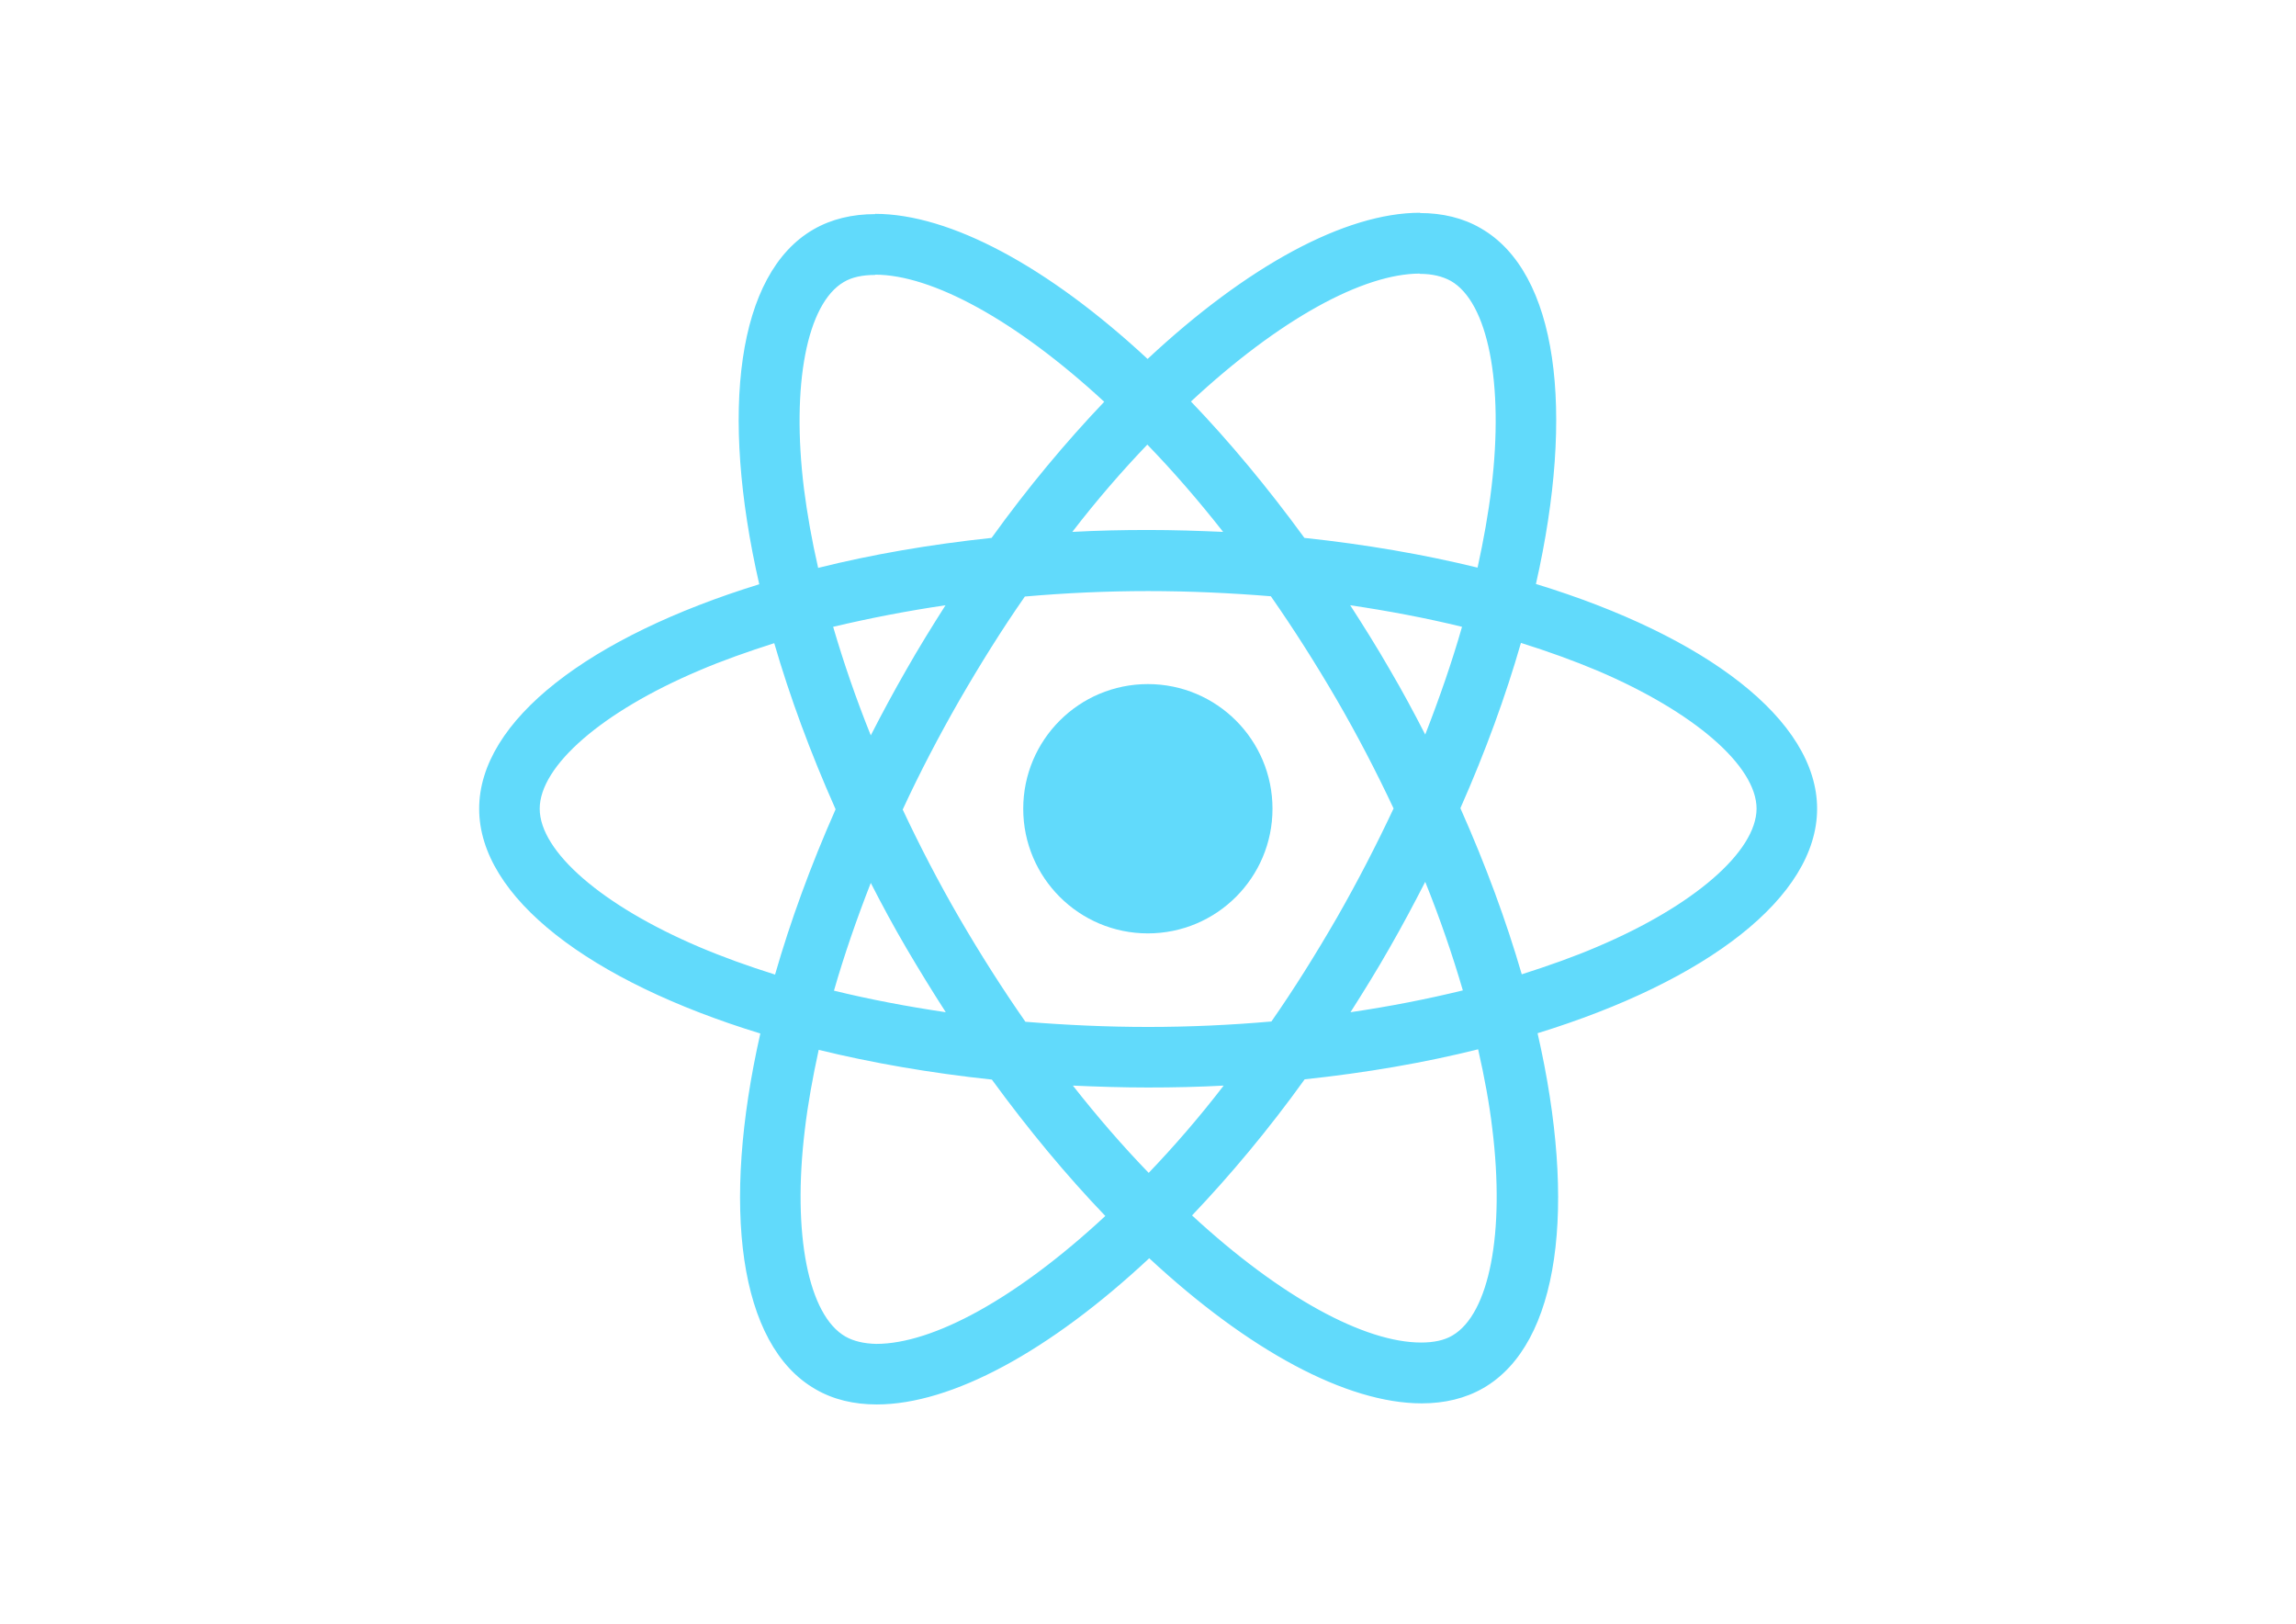
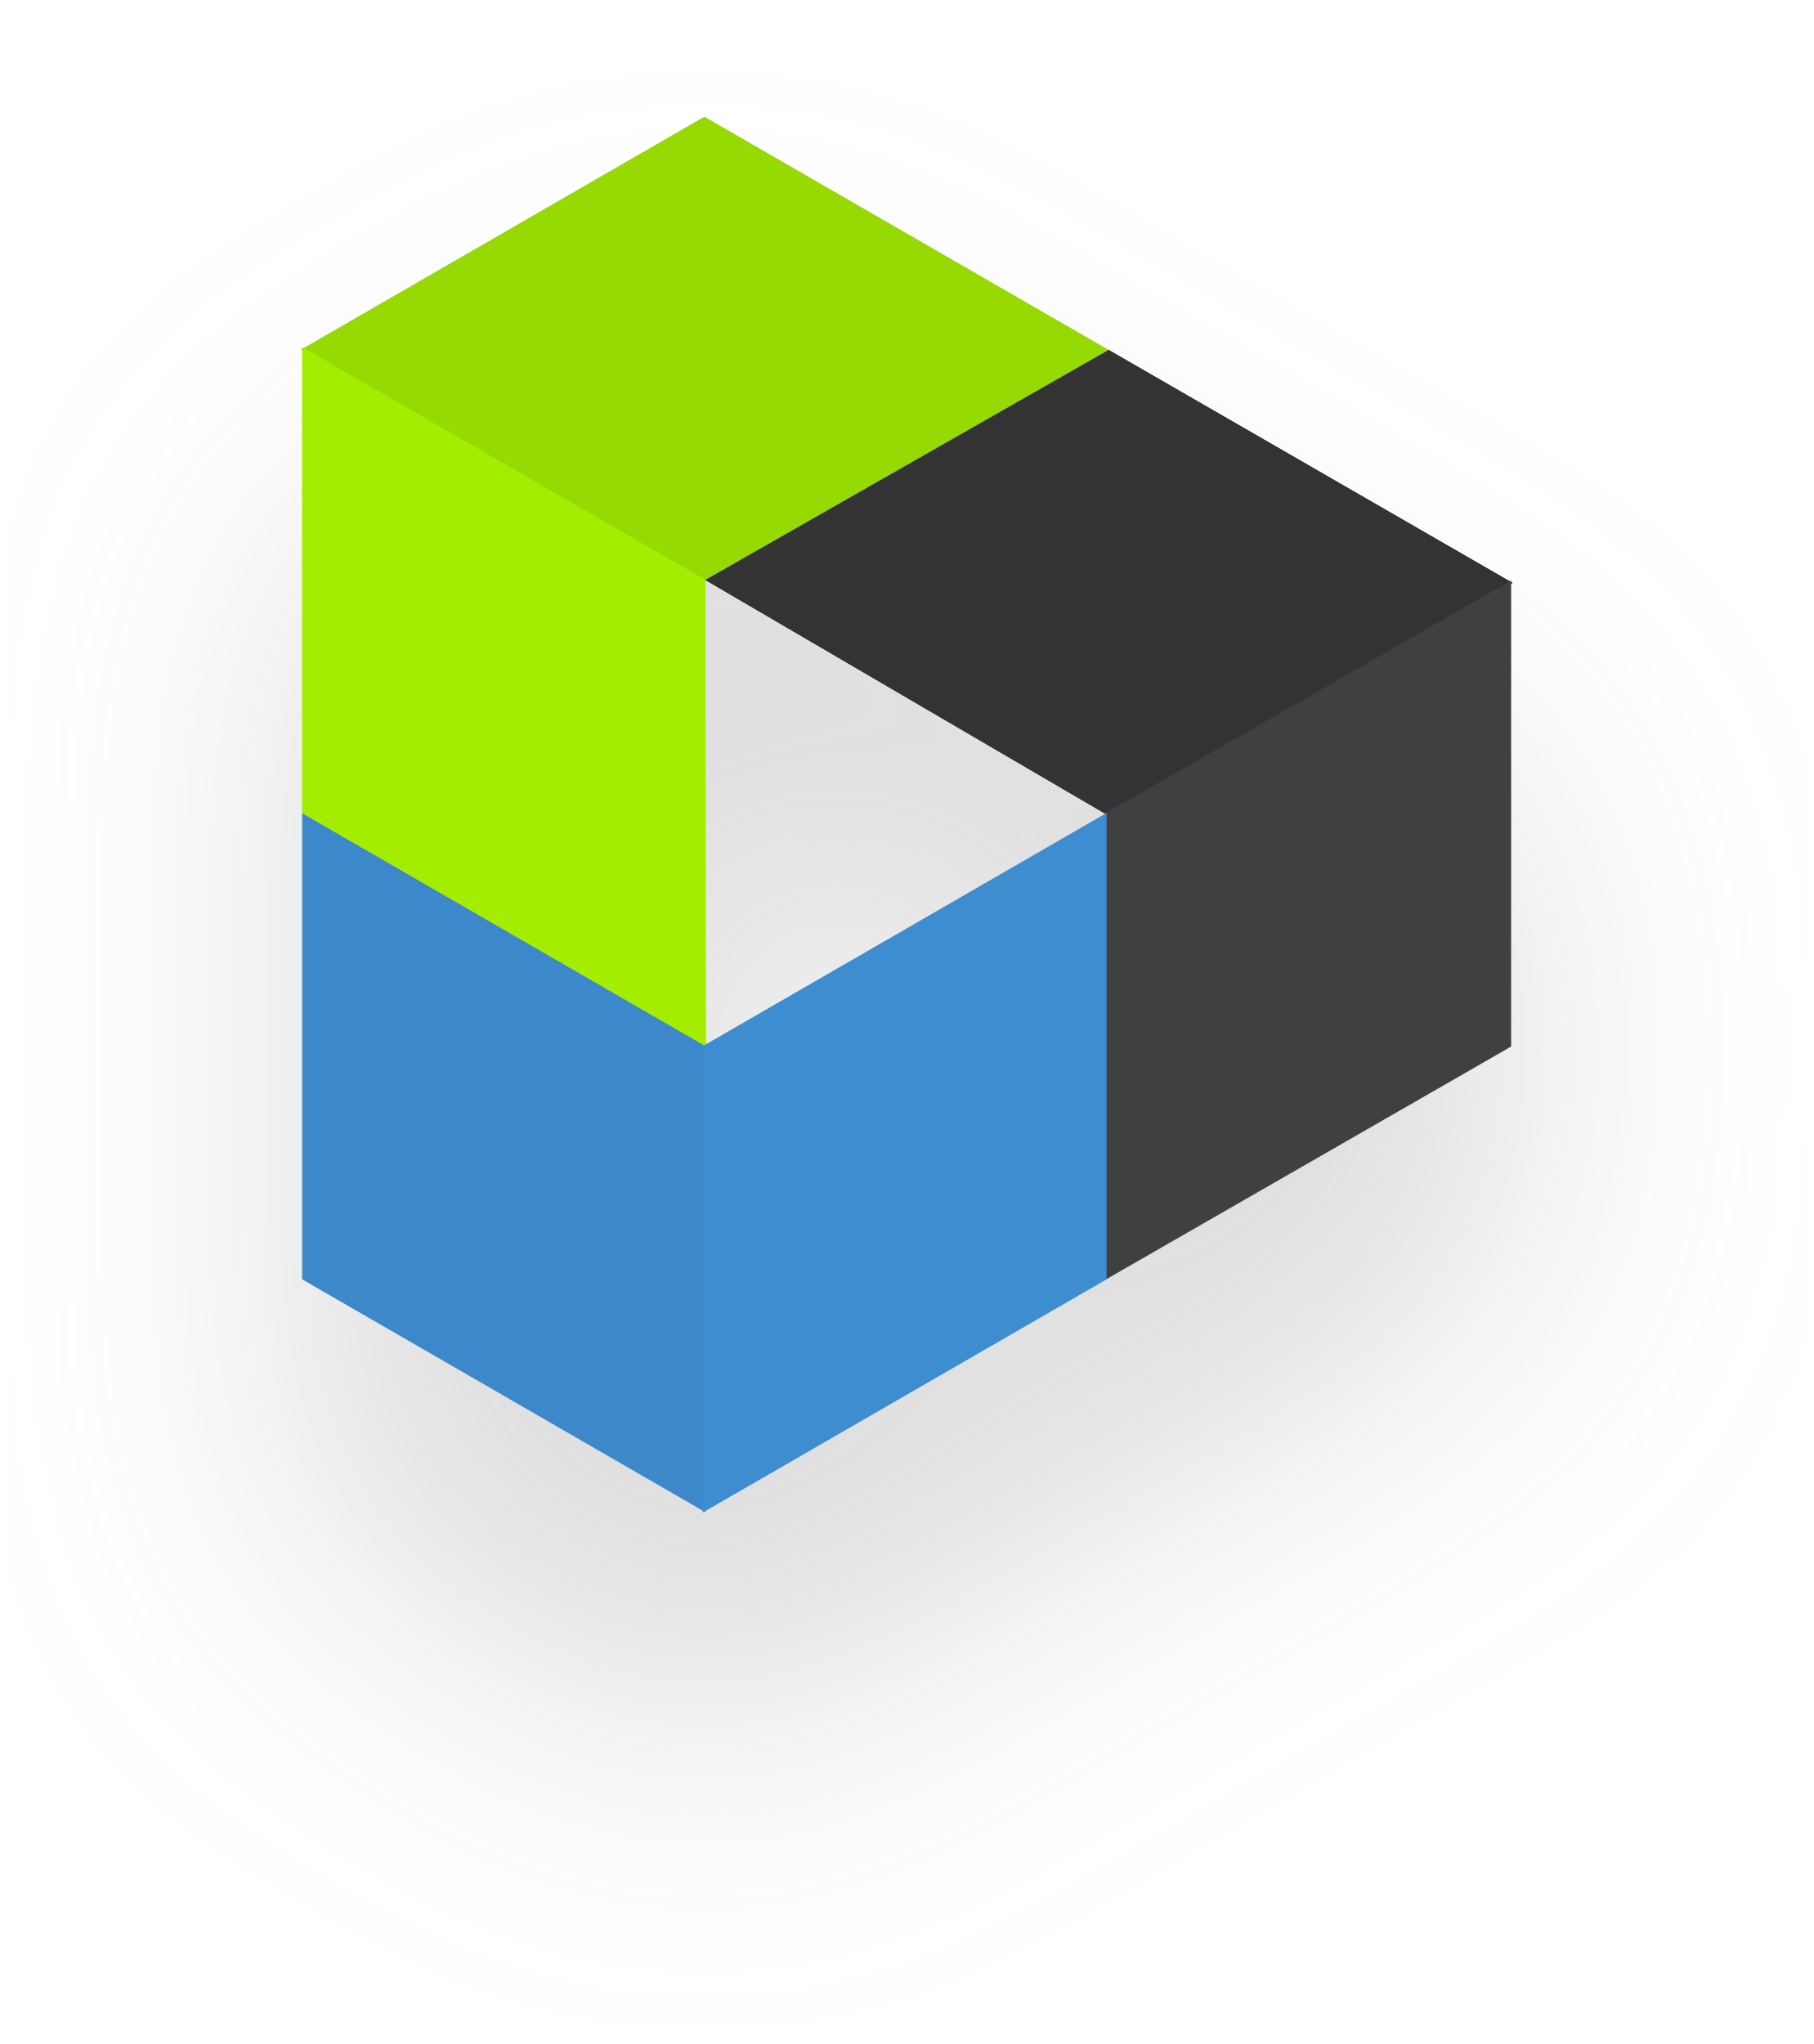
- <svg xmlns="http://www.w3.org/2000/svg" viewBox="0 0 841.9 595.3">
-   <g fill="#61DAFB">
-     <path d="M666.3 296.5c0-32.5-40.7-63.3-103.1-82.4 14.4-63.6 8-114.2-20.2-130.4-6.5-3.8-14.1-5.6-22.4-5.6v22.3c4.6 0 8.3.9 11.4 2.6 13.6 7.8 19.5 37.5 14.9 75.7-1.1 9.4-2.9 19.3-5.1 29.4-19.6-4.8-41-8.5-63.5-10.9-13.5-18.5-27.5-35.3-41.6-50 32.6-30.3 63.2-46.9 84-46.9V78c-27.5 0-63.5 19.6-99.9 53.6-36.4-33.8-72.4-53.2-99.9-53.2v22.3c20.7 0 51.4 16.5 84 46.6-14 14.7-28 31.4-41.3 49.9-22.6 2.4-44 6.1-63.6 11-2.3-10-4-19.7-5.2-29-4.7-38.2 1.1-67.9 14.6-75.8 3-1.8 6.9-2.6 11.5-2.6V78.5c-8.4 0-16 1.8-22.6 5.6-28.1 16.2-34.4 66.7-19.9 130.1-62.2 19.2-102.7 49.9-102.7 82.3 0 32.5 40.7 63.3 103.1 82.4-14.4 63.6-8 114.2 20.2 130.4 6.5 3.8 14.1 5.6 22.5 5.6 27.5 0 63.5-19.6 99.9-53.6 36.4 33.8 72.4 53.2 99.9 53.2 8.4 0 16-1.8 22.6-5.6 28.1-16.2 34.4-66.7 19.9-130.1 62-19.1 102.5-49.9 102.5-82.3zm-130.2-66.7c-3.7 12.9-8.3 26.2-13.5 39.5-4.1-8-8.4-16-13.1-24-4.6-8-9.5-15.8-14.4-23.4 14.2 2.1 27.9 4.7 41 7.9zm-45.8 106.5c-7.8 13.5-15.8 26.3-24.1 38.2-14.9 1.3-30 2-45.2 2-15.1 0-30.2-.7-45-1.9-8.3-11.9-16.4-24.6-24.2-38-7.6-13.1-14.5-26.4-20.8-39.8 6.2-13.4 13.2-26.8 20.7-39.9 7.8-13.5 15.8-26.3 24.1-38.2 14.9-1.3 30-2 45.2-2 15.1 0 30.2.7 45 1.9 8.3 11.9 16.4 24.6 24.2 38 7.6 13.1 14.5 26.4 20.8 39.8-6.3 13.4-13.2 26.8-20.7 39.9zm32.3-13c5.4 13.4 10 26.8 13.8 39.8-13.1 3.2-26.9 5.9-41.2 8 4.9-7.7 9.8-15.6 14.4-23.7 4.6-8 8.9-16.1 13-24.1zM421.2 430c-9.3-9.6-18.6-20.3-27.8-32 9 .4 18.2.7 27.5.7 9.4 0 18.7-.2 27.8-.7-9 11.7-18.3 22.4-27.5 32zm-74.4-58.9c-14.2-2.1-27.9-4.7-41-7.9 3.7-12.9 8.3-26.2 13.5-39.5 4.1 8 8.4 16 13.1 24 4.7 8 9.5 15.8 14.4 23.4zM420.7 163c9.3 9.6 18.6 20.3 27.8 32-9-.4-18.2-.7-27.5-.7-9.4 0-18.7.2-27.8.7 9-11.7 18.3-22.4 27.5-32zm-74 58.9c-4.9 7.7-9.8 15.6-14.4 23.7-4.6 8-8.9 16-13 24-5.4-13.4-10-26.8-13.8-39.8 13.1-3.1 26.9-5.8 41.2-7.9zm-90.5 125.2c-35.4-15.1-58.3-34.9-58.3-50.6 0-15.7 22.9-35.6 58.3-50.6 8.6-3.7 18-7 27.7-10.1 5.7 19.6 13.2 40 22.5 60.9-9.2 20.8-16.6 41.1-22.2 60.6-9.9-3.1-19.3-6.5-28-10.2zM310 490c-13.6-7.8-19.5-37.5-14.9-75.7 1.1-9.4 2.9-19.3 5.1-29.4 19.6 4.8 41 8.5 63.5 10.9 13.5 18.5 27.5 35.3 41.6 50-32.6 30.3-63.2 46.9-84 46.9-4.5-.1-8.3-1-11.3-2.7zm237.2-76.2c4.7 38.2-1.1 67.9-14.6 75.8-3 1.8-6.9 2.6-11.5 2.6-20.7 0-51.4-16.5-84-46.6 14-14.7 28-31.4 41.3-49.9 22.6-2.4 44-6.1 63.6-11 2.3 10.1 4.1 19.8 5.2 29.1zm38.5-66.7c-8.6 3.7-18 7-27.7 10.1-5.7-19.6-13.2-40-22.5-60.9 9.2-20.8 16.6-41.1 22.2-60.6 9.9 3.1 19.3 6.5 28.1 10.2 35.4 15.1 58.3 34.9 58.3 50.6-.1 15.7-23 35.6-58.4 50.6zM320.8 78.4z" />
-     <circle cx="420.9" cy="296.5" r="45.7" />
-     <path d="M520.5 78.1z" />
+ <svg xmlns="http://www.w3.org/2000/svg" width="307" height="346" viewBox="0 0 307 346" fill="none">
+   <g filter="url(#filter0_d_125_22)">
+     <path d="M119.248 19.749L50.924 59.196L119.425 98.183L187.708 59.24L119.248 19.749Z" fill="#97D902" />
+     <path d="M51.162 137.678L119.486 177.125L119.425 98.183L51.162 58.784L51.162 137.678Z" fill="#A5ED00" />
+     <path d="M51.162 137.678L119.486 177.125L119.425 98.183L51.162 58.784L51.162 137.678Z" fill="#A5ED00" />
+     <path d="M187.708 59.24L119.425 98.183L187.748 138.119L256.072 98.672L187.708 59.24Z" fill="#333333" />
+     <path d="M187.708 59.24L119.425 98.183L187.748 138.119L256.072 98.672L187.708 59.24Z" fill="#333333" />
+     <path d="M255.835 177.154L255.835 98.26L187.175 137.66L187.175 216.612L255.835 177.154Z" fill="#404040" />
+     <path d="M51.142 216.553L119.465 256L119.465 177.106L51.142 137.659L51.142 216.553Z" fill="#3C88CA" />
+     <path d="M187.314 216.553V137.659L118.99 177.106L118.99 256L187.314 216.553Z" fill="#3E8DD1" />
+     <path d="M187.314 216.553V137.659L118.99 177.106L118.99 256L187.314 216.553Z" fill="#3E8DD1" />
  </g>
+   <defs>
+     <filter id="filter0_d_125_22" x="0.924" y="9.749" width="305.148" height="336.251" filterUnits="userSpaceOnUse" color-interpolation-filters="sRGB">
+       <feFlood flood-opacity="0" result="BackgroundImageFix" />
+       <feColorMatrix in="SourceAlpha" type="matrix" values="0 0 0 0 0 0 0 0 0 0 0 0 0 0 0 0 0 0 127 0" result="hardAlpha" />
+       <feOffset dy="40" />
+       <feGaussianBlur stdDeviation="25" />
+       <feColorMatrix type="matrix" values="0 0 0 0 0.492 0 0 0 0 0.492 0 0 0 0 0.492 0 0 0 0.27 0" />
+       <feBlend mode="normal" in2="BackgroundImageFix" result="effect1_dropShadow_125_22" />
+       <feBlend mode="normal" in="SourceGraphic" in2="effect1_dropShadow_125_22" result="shape" />
+     </filter>
+   </defs>
</svg>
